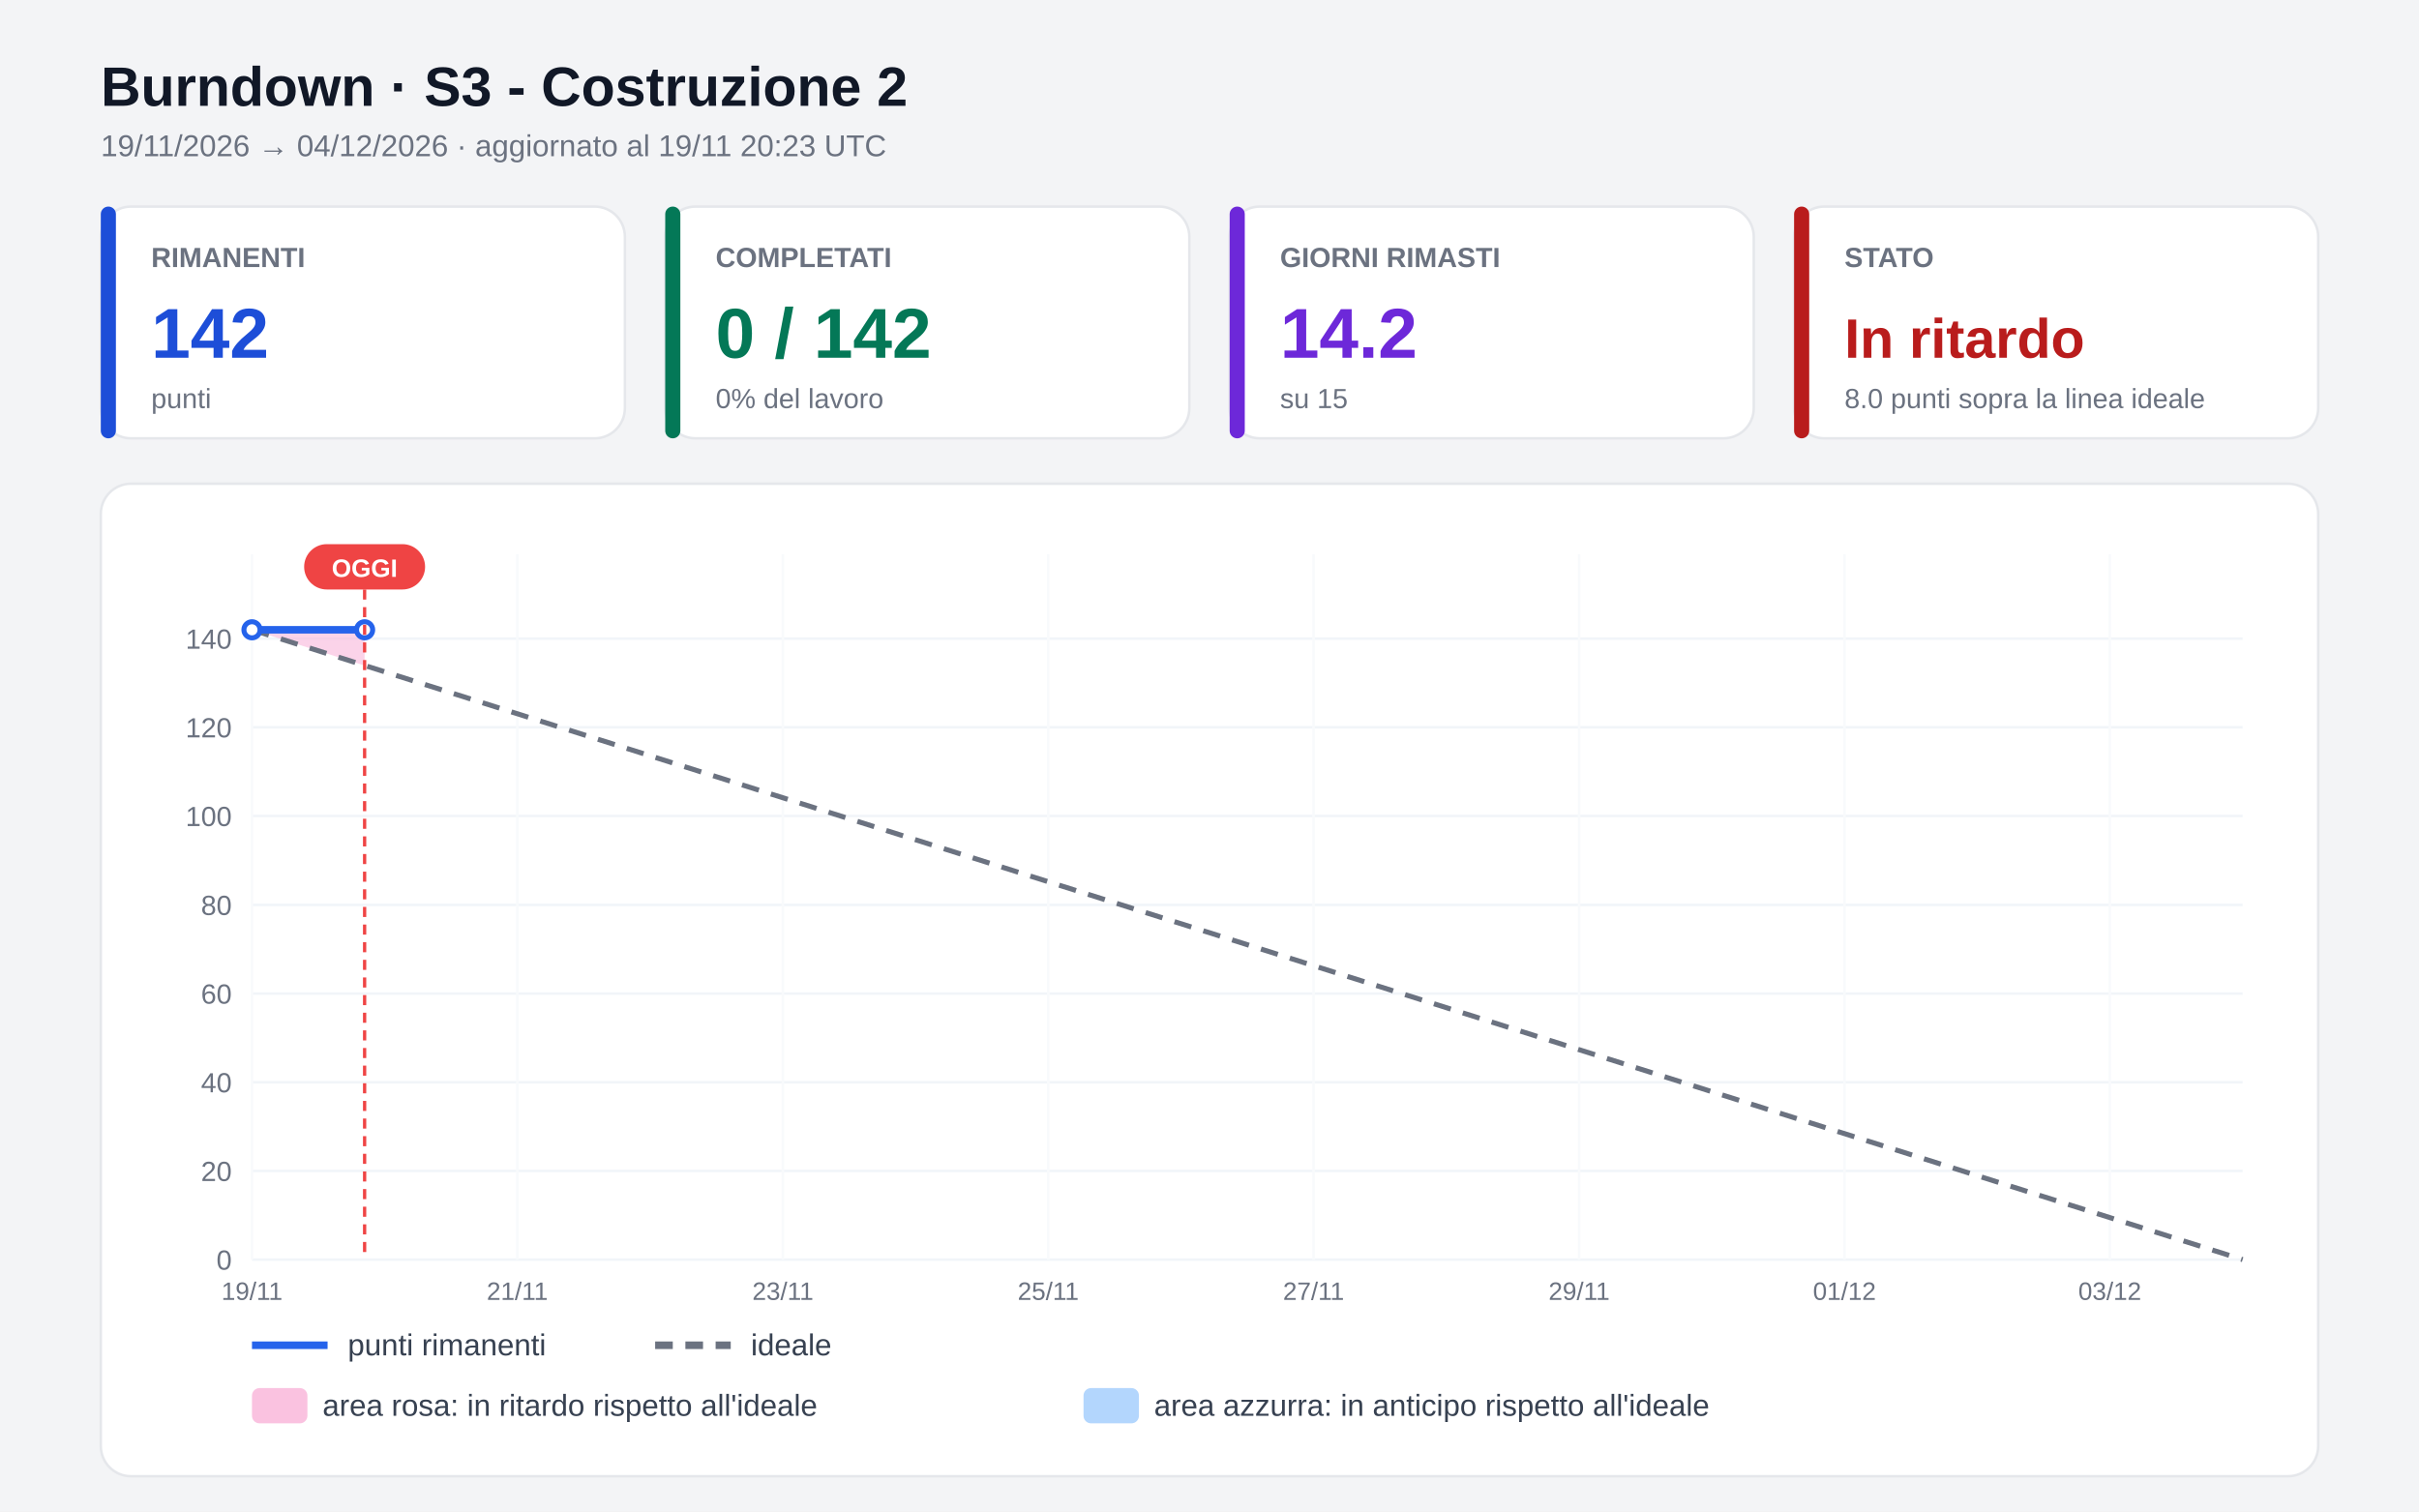
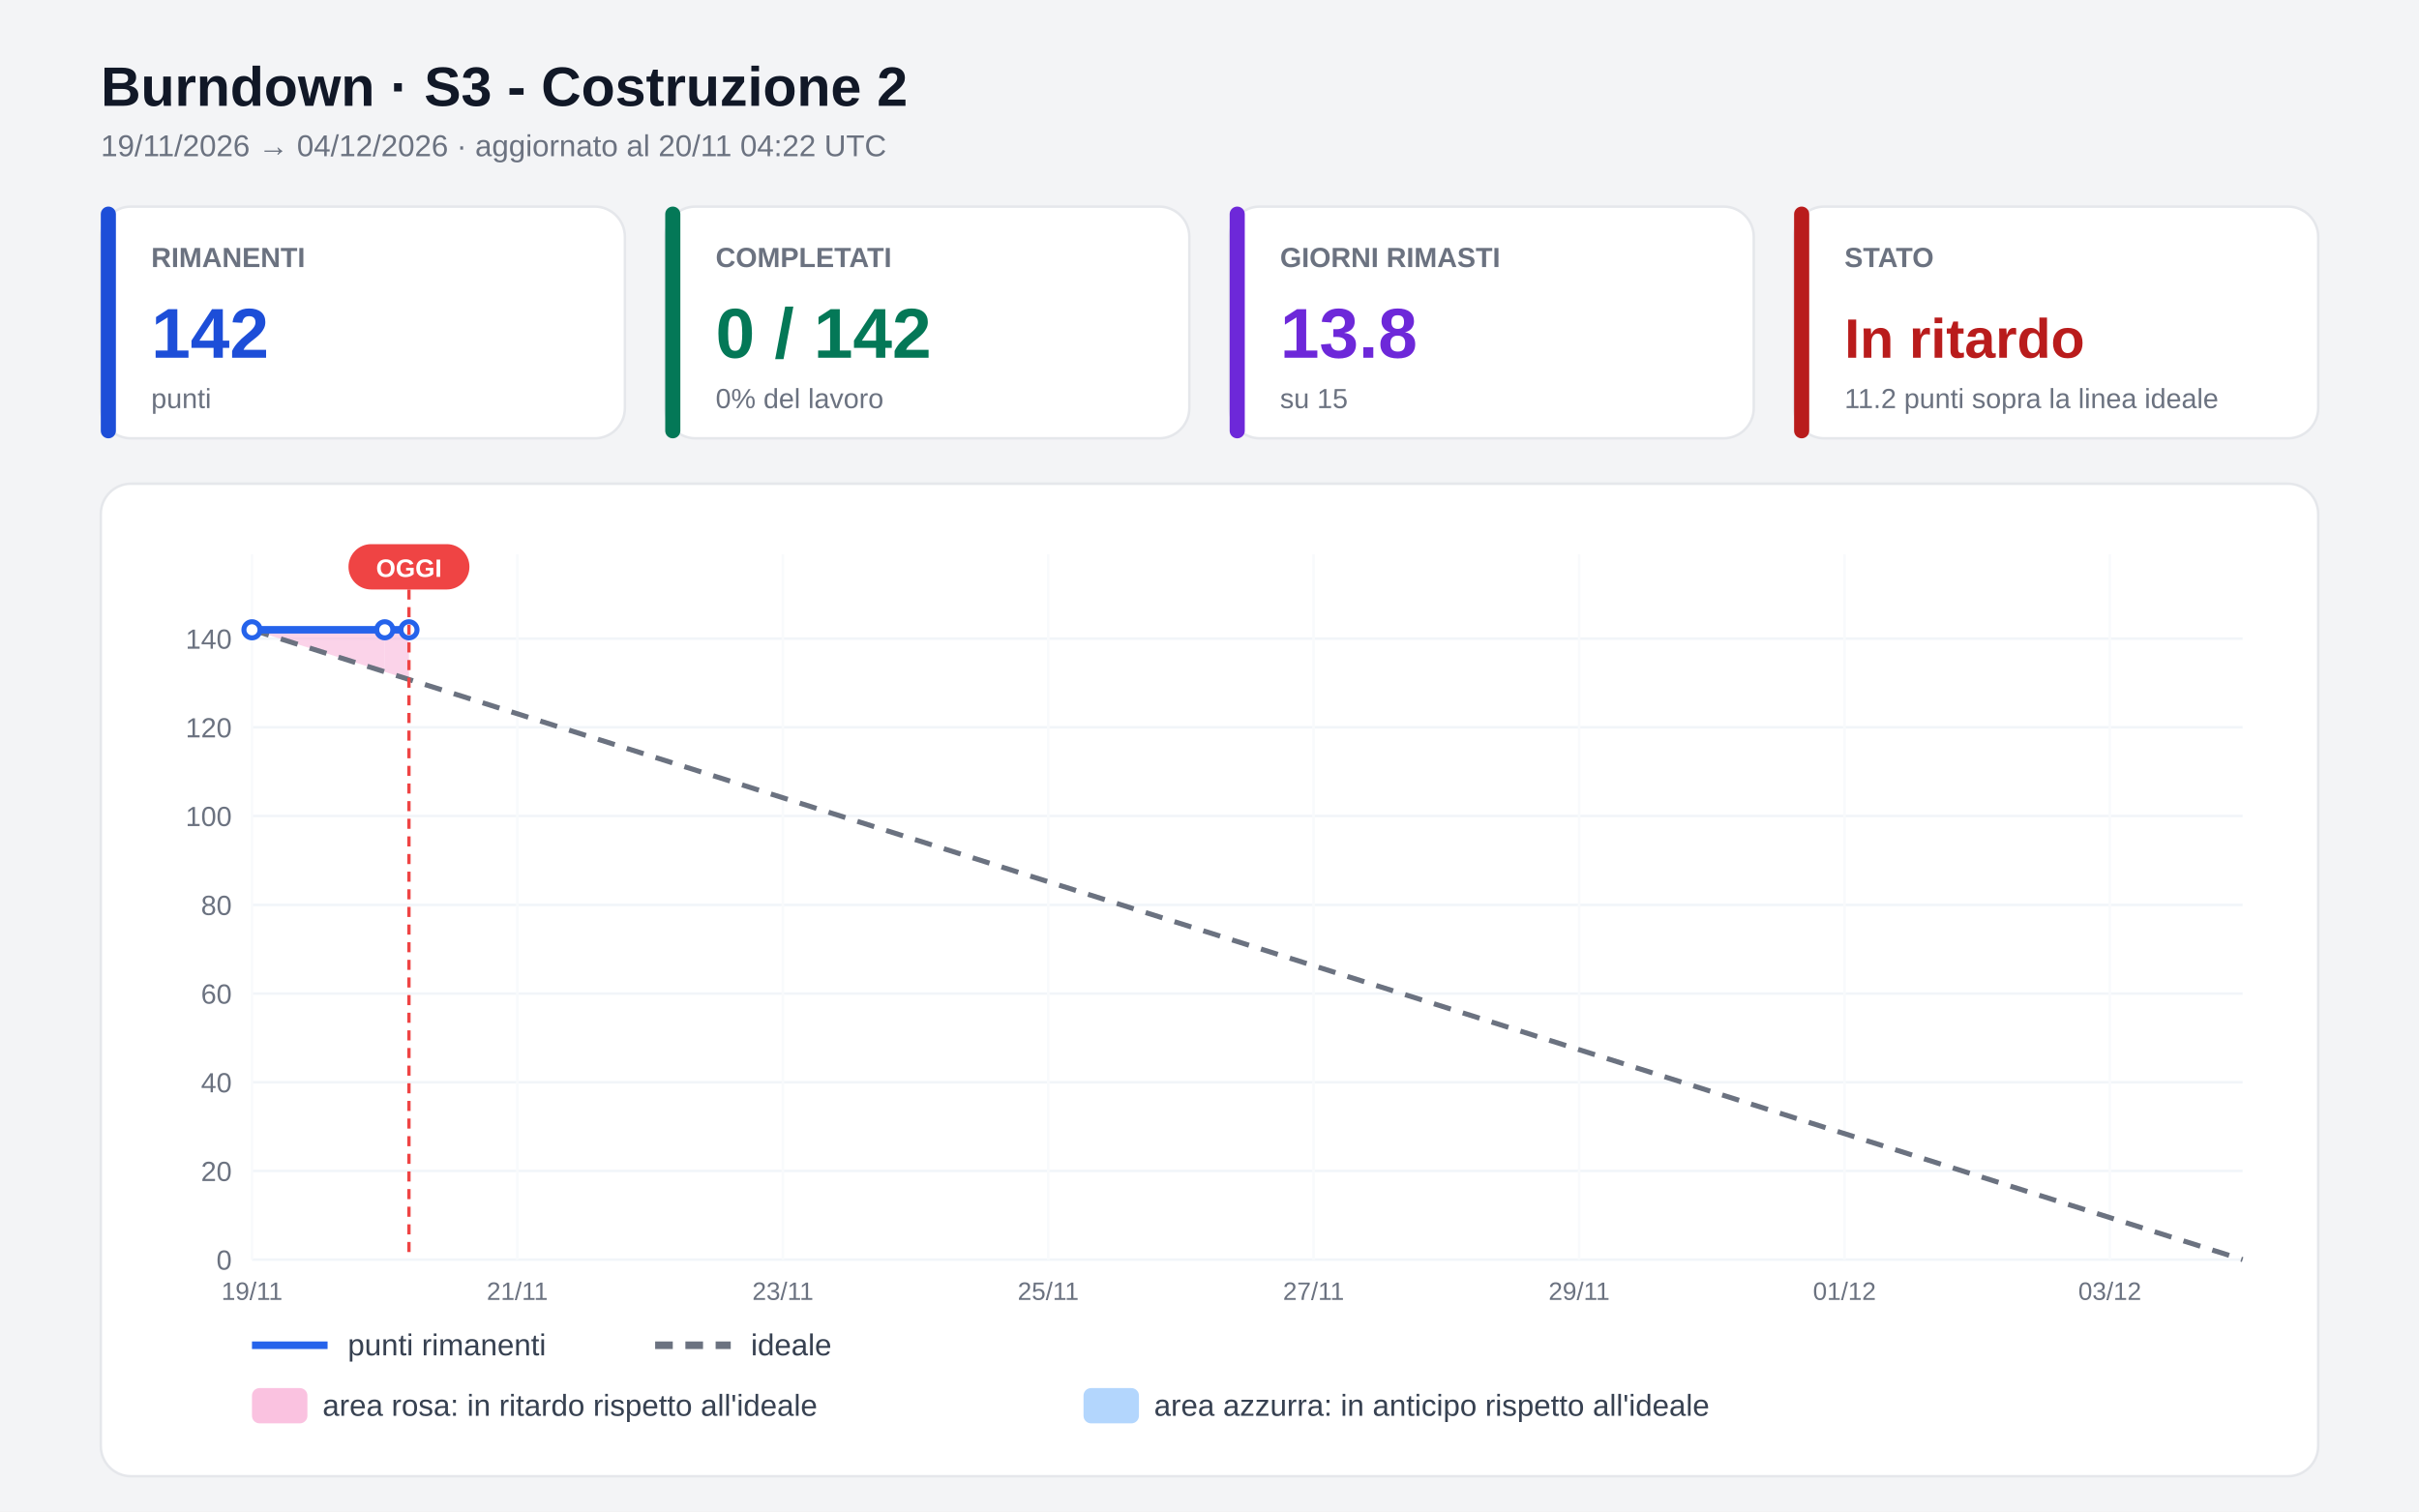
<svg xmlns="http://www.w3.org/2000/svg" viewBox="0 0 960 600" width="960" height="600" font-family="Arial">
  <rect width="960" height="600" fill="#f3f4f6" />
  <text x="40.0" y="42.0" font-size="22" text-anchor="start" fill="#111827" font-weight="bold">Burndown · S3 - Costruzione 2</text>
-   <text x="40.0" y="62.0" font-size="12" text-anchor="start" fill="#6b7280" font-weight="normal">19/11/2026 → 04/12/2026 · aggiornato al 19/11 20:23 UTC</text>
+   <text x="40.0" y="62.0" font-size="12" text-anchor="start" fill="#6b7280" font-weight="normal">19/11/2026 → 04/12/2026 · aggiornato al 20/11 04:22 UTC</text>
  <rect x="40.0" y="82.0" width="208.0" height="92.0" rx="12" fill="#ffffff" fill-opacity="1.0" stroke="#e5e7eb" stroke-width="1" />
  <rect x="40.0" y="82.0" width="6.0" height="92.0" rx="3" fill="#1d4ed8" fill-opacity="1.0" stroke="none" stroke-width="1" />
  <text x="60.0" y="106.0" font-size="11" text-anchor="start" fill="#6b7280" font-weight="bold">RIMANENTI</text>
  <text x="60.0" y="142.0" font-size="28" text-anchor="start" fill="#1d4ed8" font-weight="bold">142</text>
  <text x="60.0" y="162.0" font-size="11" text-anchor="start" fill="#6b7280" font-weight="normal">punti</text>
  <rect x="264.0" y="82.0" width="208.0" height="92.0" rx="12" fill="#ffffff" fill-opacity="1.0" stroke="#e5e7eb" stroke-width="1" />
  <rect x="264.0" y="82.0" width="6.0" height="92.0" rx="3" fill="#047857" fill-opacity="1.0" stroke="none" stroke-width="1" />
  <text x="284.0" y="106.0" font-size="11" text-anchor="start" fill="#6b7280" font-weight="bold">COMPLETATI</text>
  <text x="284.0" y="142.0" font-size="28" text-anchor="start" fill="#047857" font-weight="bold">0 / 142</text>
  <text x="284.0" y="162.0" font-size="11" text-anchor="start" fill="#6b7280" font-weight="normal">0% del lavoro</text>
  <rect x="488.0" y="82.0" width="208.0" height="92.0" rx="12" fill="#ffffff" fill-opacity="1.0" stroke="#e5e7eb" stroke-width="1" />
  <rect x="488.0" y="82.0" width="6.0" height="92.0" rx="3" fill="#6d28d9" fill-opacity="1.0" stroke="none" stroke-width="1" />
  <text x="508.0" y="106.0" font-size="11" text-anchor="start" fill="#6b7280" font-weight="bold">GIORNI RIMASTI</text>
-   <text x="508.0" y="142.0" font-size="28" text-anchor="start" fill="#6d28d9" font-weight="bold">14.2</text>
+   <text x="508.0" y="142.0" font-size="28" text-anchor="start" fill="#6d28d9" font-weight="bold">13.8</text>
  <text x="508.0" y="162.0" font-size="11" text-anchor="start" fill="#6b7280" font-weight="normal">su 15</text>
  <rect x="712.0" y="82.0" width="208.0" height="92.0" rx="12" fill="#ffffff" fill-opacity="1.0" stroke="#e5e7eb" stroke-width="1" />
  <rect x="712.0" y="82.0" width="6.0" height="92.0" rx="3" fill="#b91c1c" fill-opacity="1.0" stroke="none" stroke-width="1" />
  <text x="732.0" y="106.0" font-size="11" text-anchor="start" fill="#6b7280" font-weight="bold">STATO</text>
  <text x="732.0" y="142.0" font-size="22" text-anchor="start" fill="#b91c1c" font-weight="bold">In ritardo</text>
-   <text x="732.0" y="162.0" font-size="11" text-anchor="start" fill="#6b7280" font-weight="normal">8.0 punti sopra la linea ideale</text>
+   <text x="732.0" y="162.0" font-size="11" text-anchor="start" fill="#6b7280" font-weight="normal">11.2 punti sopra la linea ideale</text>
  <rect x="40.0" y="192.0" width="880.0" height="394.0" rx="12" fill="#ffffff" fill-opacity="1.0" stroke="#e5e7eb" stroke-width="1" />
  <line x1="100.0" y1="500.0" x2="890.0" y2="500.0" stroke="#f1f5f9" stroke-width="1" />
  <text x="92.0" y="504.0" font-size="11" text-anchor="end" fill="#6b7280" font-weight="normal">0</text>
  <line x1="100.0" y1="464.8" x2="890.0" y2="464.8" stroke="#f1f5f9" stroke-width="1" />
  <text x="92.0" y="468.8" font-size="11" text-anchor="end" fill="#6b7280" font-weight="normal">20</text>
  <line x1="100.0" y1="429.6" x2="890.0" y2="429.6" stroke="#f1f5f9" stroke-width="1" />
  <text x="92.0" y="433.6" font-size="11" text-anchor="end" fill="#6b7280" font-weight="normal">40</text>
  <line x1="100.0" y1="394.4" x2="890.0" y2="394.4" stroke="#f1f5f9" stroke-width="1" />
  <text x="92.0" y="398.4" font-size="11" text-anchor="end" fill="#6b7280" font-weight="normal">60</text>
  <line x1="100.0" y1="359.2" x2="890.0" y2="359.2" stroke="#f1f5f9" stroke-width="1" />
  <text x="92.0" y="363.2" font-size="11" text-anchor="end" fill="#6b7280" font-weight="normal">80</text>
  <line x1="100.0" y1="323.9" x2="890.0" y2="323.9" stroke="#f1f5f9" stroke-width="1" />
  <text x="92.0" y="327.9" font-size="11" text-anchor="end" fill="#6b7280" font-weight="normal">100</text>
  <line x1="100.0" y1="288.7" x2="890.0" y2="288.7" stroke="#f1f5f9" stroke-width="1" />
  <text x="92.0" y="292.7" font-size="11" text-anchor="end" fill="#6b7280" font-weight="normal">120</text>
  <line x1="100.0" y1="253.5" x2="890.0" y2="253.5" stroke="#f1f5f9" stroke-width="1" />
  <text x="92.0" y="257.5" font-size="11" text-anchor="end" fill="#6b7280" font-weight="normal">140</text>
  <line x1="100.0" y1="220.0" x2="100.0" y2="500.0" stroke="#f8fafc" stroke-width="1" />
  <text x="100.0" y="516.0" font-size="10" text-anchor="middle" fill="#6b7280" font-weight="normal">19/11</text>
  <line x1="205.3" y1="220.0" x2="205.3" y2="500.0" stroke="#f8fafc" stroke-width="1" />
  <text x="205.3" y="516.0" font-size="10" text-anchor="middle" fill="#6b7280" font-weight="normal">21/11</text>
  <line x1="310.7" y1="220.0" x2="310.7" y2="500.0" stroke="#f8fafc" stroke-width="1" />
  <text x="310.7" y="516.0" font-size="10" text-anchor="middle" fill="#6b7280" font-weight="normal">23/11</text>
  <line x1="416.0" y1="220.0" x2="416.0" y2="500.0" stroke="#f8fafc" stroke-width="1" />
  <text x="416.0" y="516.0" font-size="10" text-anchor="middle" fill="#6b7280" font-weight="normal">25/11</text>
  <line x1="521.3" y1="220.0" x2="521.3" y2="500.0" stroke="#f8fafc" stroke-width="1" />
  <text x="521.3" y="516.0" font-size="10" text-anchor="middle" fill="#6b7280" font-weight="normal">27/11</text>
  <line x1="626.7" y1="220.0" x2="626.7" y2="500.0" stroke="#f8fafc" stroke-width="1" />
  <text x="626.7" y="516.0" font-size="10" text-anchor="middle" fill="#6b7280" font-weight="normal">29/11</text>
  <line x1="732.0" y1="220.0" x2="732.0" y2="500.0" stroke="#f8fafc" stroke-width="1" />
  <text x="732.0" y="516.0" font-size="10" text-anchor="middle" fill="#6b7280" font-weight="normal">01/12</text>
  <line x1="837.3" y1="220.0" x2="837.3" y2="500.0" stroke="#f8fafc" stroke-width="1" />
  <text x="837.3" y="516.0" font-size="10" text-anchor="middle" fill="#6b7280" font-weight="normal">03/12</text>
-   <polygon points="100.0,250.0 144.7,250.0 144.7,264.2 100.0,250.0" fill="#f9a8d4" fill-opacity="0.5" stroke="none" stroke-width="1.5" stroke-linejoin="round" />
+   <polygon points="100.0,250.0 152.7,250.0 152.7,266.7 100.0,250.0" fill="#f9a8d4" fill-opacity="0.5" stroke="none" stroke-width="1.5" stroke-linejoin="round" />
+   <polygon points="152.7,250.0 162.3,250.0 162.3,269.7 152.7,266.7" fill="#f9a8d4" fill-opacity="0.5" stroke="none" stroke-width="1.5" stroke-linejoin="round" />
  <polyline points="100.0,250.0 890.0,500.0" fill="none" fill-opacity="1.0" stroke="#6b7280" stroke-width="2" stroke-linejoin="round" stroke-dasharray="7 5" />
-   <polyline points="100.0,250.0 144.7,250.0" fill="none" fill-opacity="1.0" stroke="#2563eb" stroke-width="3" stroke-linejoin="round" />
+   <polyline points="100.0,250.0 152.7,250.0 162.3,250.0" fill="none" fill-opacity="1.0" stroke="#2563eb" stroke-width="3" stroke-linejoin="round" />
  <circle cx="100.0" cy="250.0" r="3.2" fill="#ffffff" stroke="#2563eb" stroke-width="2" />
-   <circle cx="144.7" cy="250.0" r="3.2" fill="#ffffff" stroke="#2563eb" stroke-width="2" />
-   <line x1="144.7" y1="220.0" x2="144.7" y2="500.0" stroke="#ef4444" stroke-width="1.3" stroke-dasharray="4 3" />
-   <rect x="120.7" y="216.0" width="48.0" height="18.0" rx="9" fill="#ef4444" fill-opacity="1.0" stroke="none" stroke-width="1" />
-   <text x="144.7" y="229.0" font-size="10" text-anchor="middle" fill="#ffffff" font-weight="bold">OGGI</text>
+   <circle cx="152.7" cy="250.0" r="3.2" fill="#ffffff" stroke="#2563eb" stroke-width="2" />
+   <circle cx="162.3" cy="250.0" r="3.2" fill="#ffffff" stroke="#2563eb" stroke-width="2" />
+   <line x1="162.3" y1="220.0" x2="162.3" y2="500.0" stroke="#ef4444" stroke-width="1.3" stroke-dasharray="4 3" />
+   <rect x="138.3" y="216.0" width="48.0" height="18.0" rx="9" fill="#ef4444" fill-opacity="1.0" stroke="none" stroke-width="1" />
+   <text x="162.3" y="229.0" font-size="10" text-anchor="middle" fill="#ffffff" font-weight="bold">OGGI</text>
  <line x1="100.0" y1="534.0" x2="130.0" y2="534.0" stroke="#2563eb" stroke-width="3" />
  <text x="138.0" y="538.0" font-size="12" text-anchor="start" fill="#374151" font-weight="normal">punti rimanenti</text>
  <line x1="260.0" y1="534.0" x2="290.0" y2="534.0" stroke="#6b7280" stroke-width="3" stroke-dasharray="7 5" />
  <text x="298.0" y="538.0" font-size="12" text-anchor="start" fill="#374151" font-weight="normal">ideale</text>
  <rect x="100.0" y="551.0" width="22.0" height="14.0" rx="3" fill="#f9a8d4" fill-opacity="0.7" stroke="none" stroke-width="1" />
  <text x="128.0" y="562.0" font-size="12" text-anchor="start" fill="#374151" font-weight="normal">area rosa: in ritardo rispetto all'ideale</text>
  <rect x="430.0" y="551.0" width="22.0" height="14.0" rx="3" fill="#93c5fd" fill-opacity="0.7" stroke="none" stroke-width="1" />
  <text x="458.0" y="562.0" font-size="12" text-anchor="start" fill="#374151" font-weight="normal">area azzurra: in anticipo rispetto all'ideale</text>
</svg>
